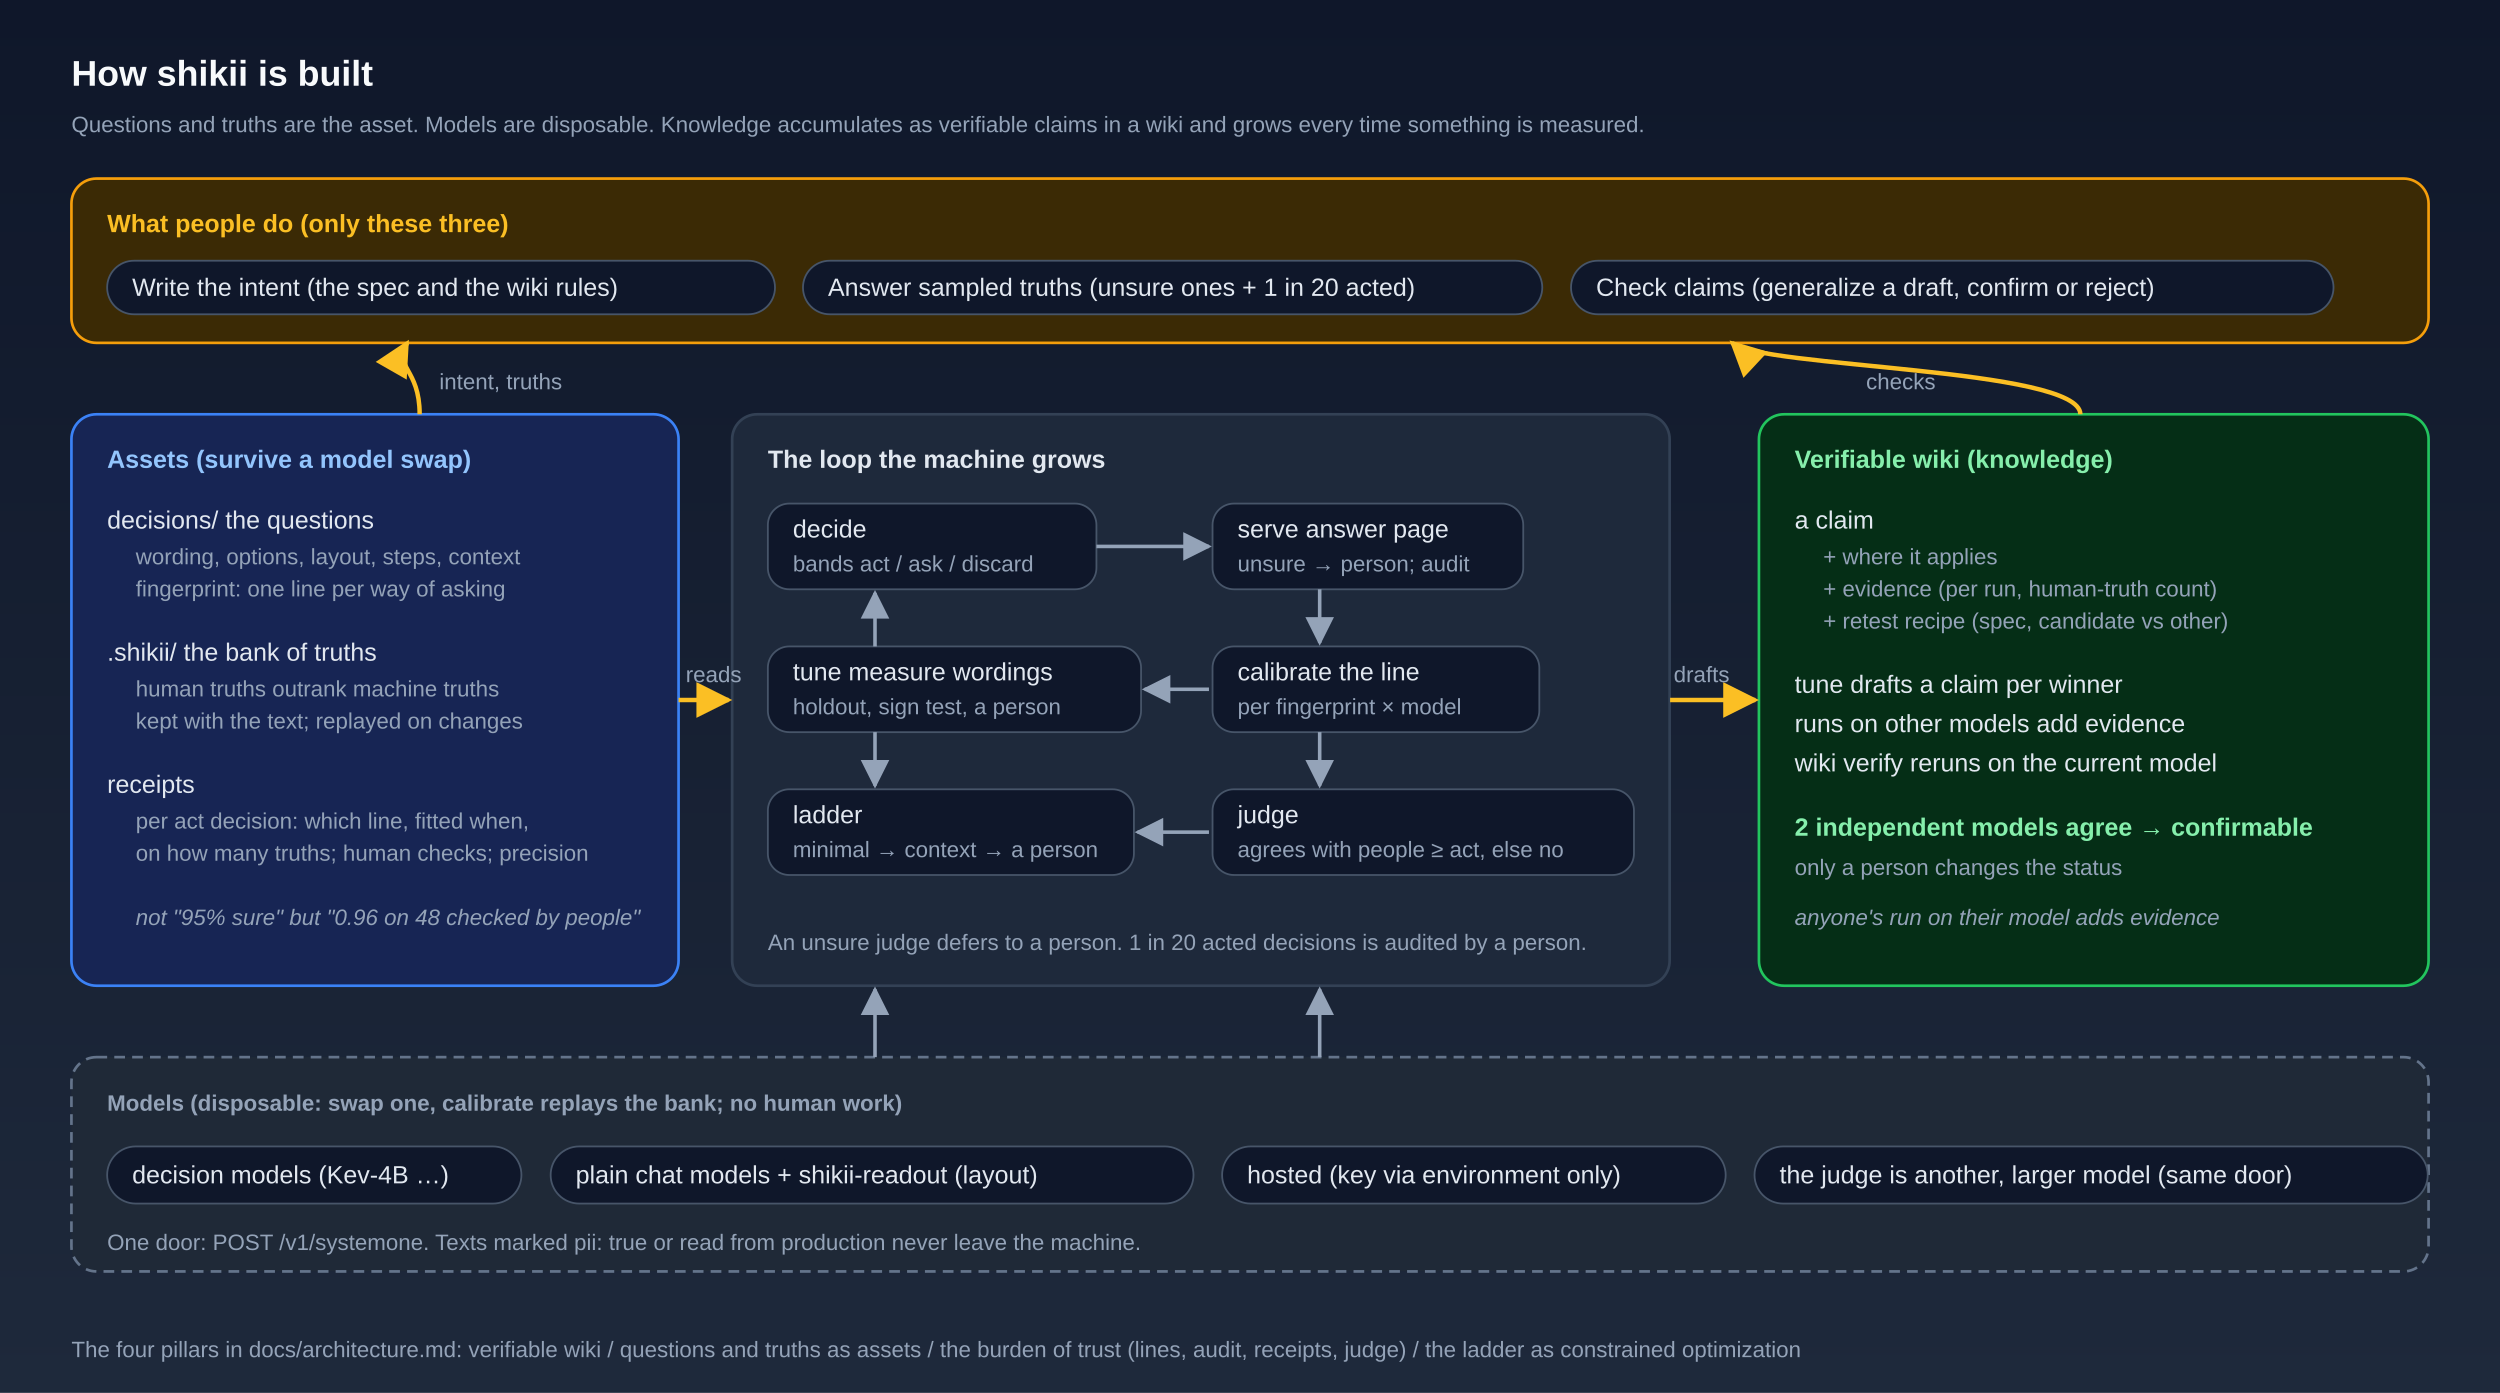
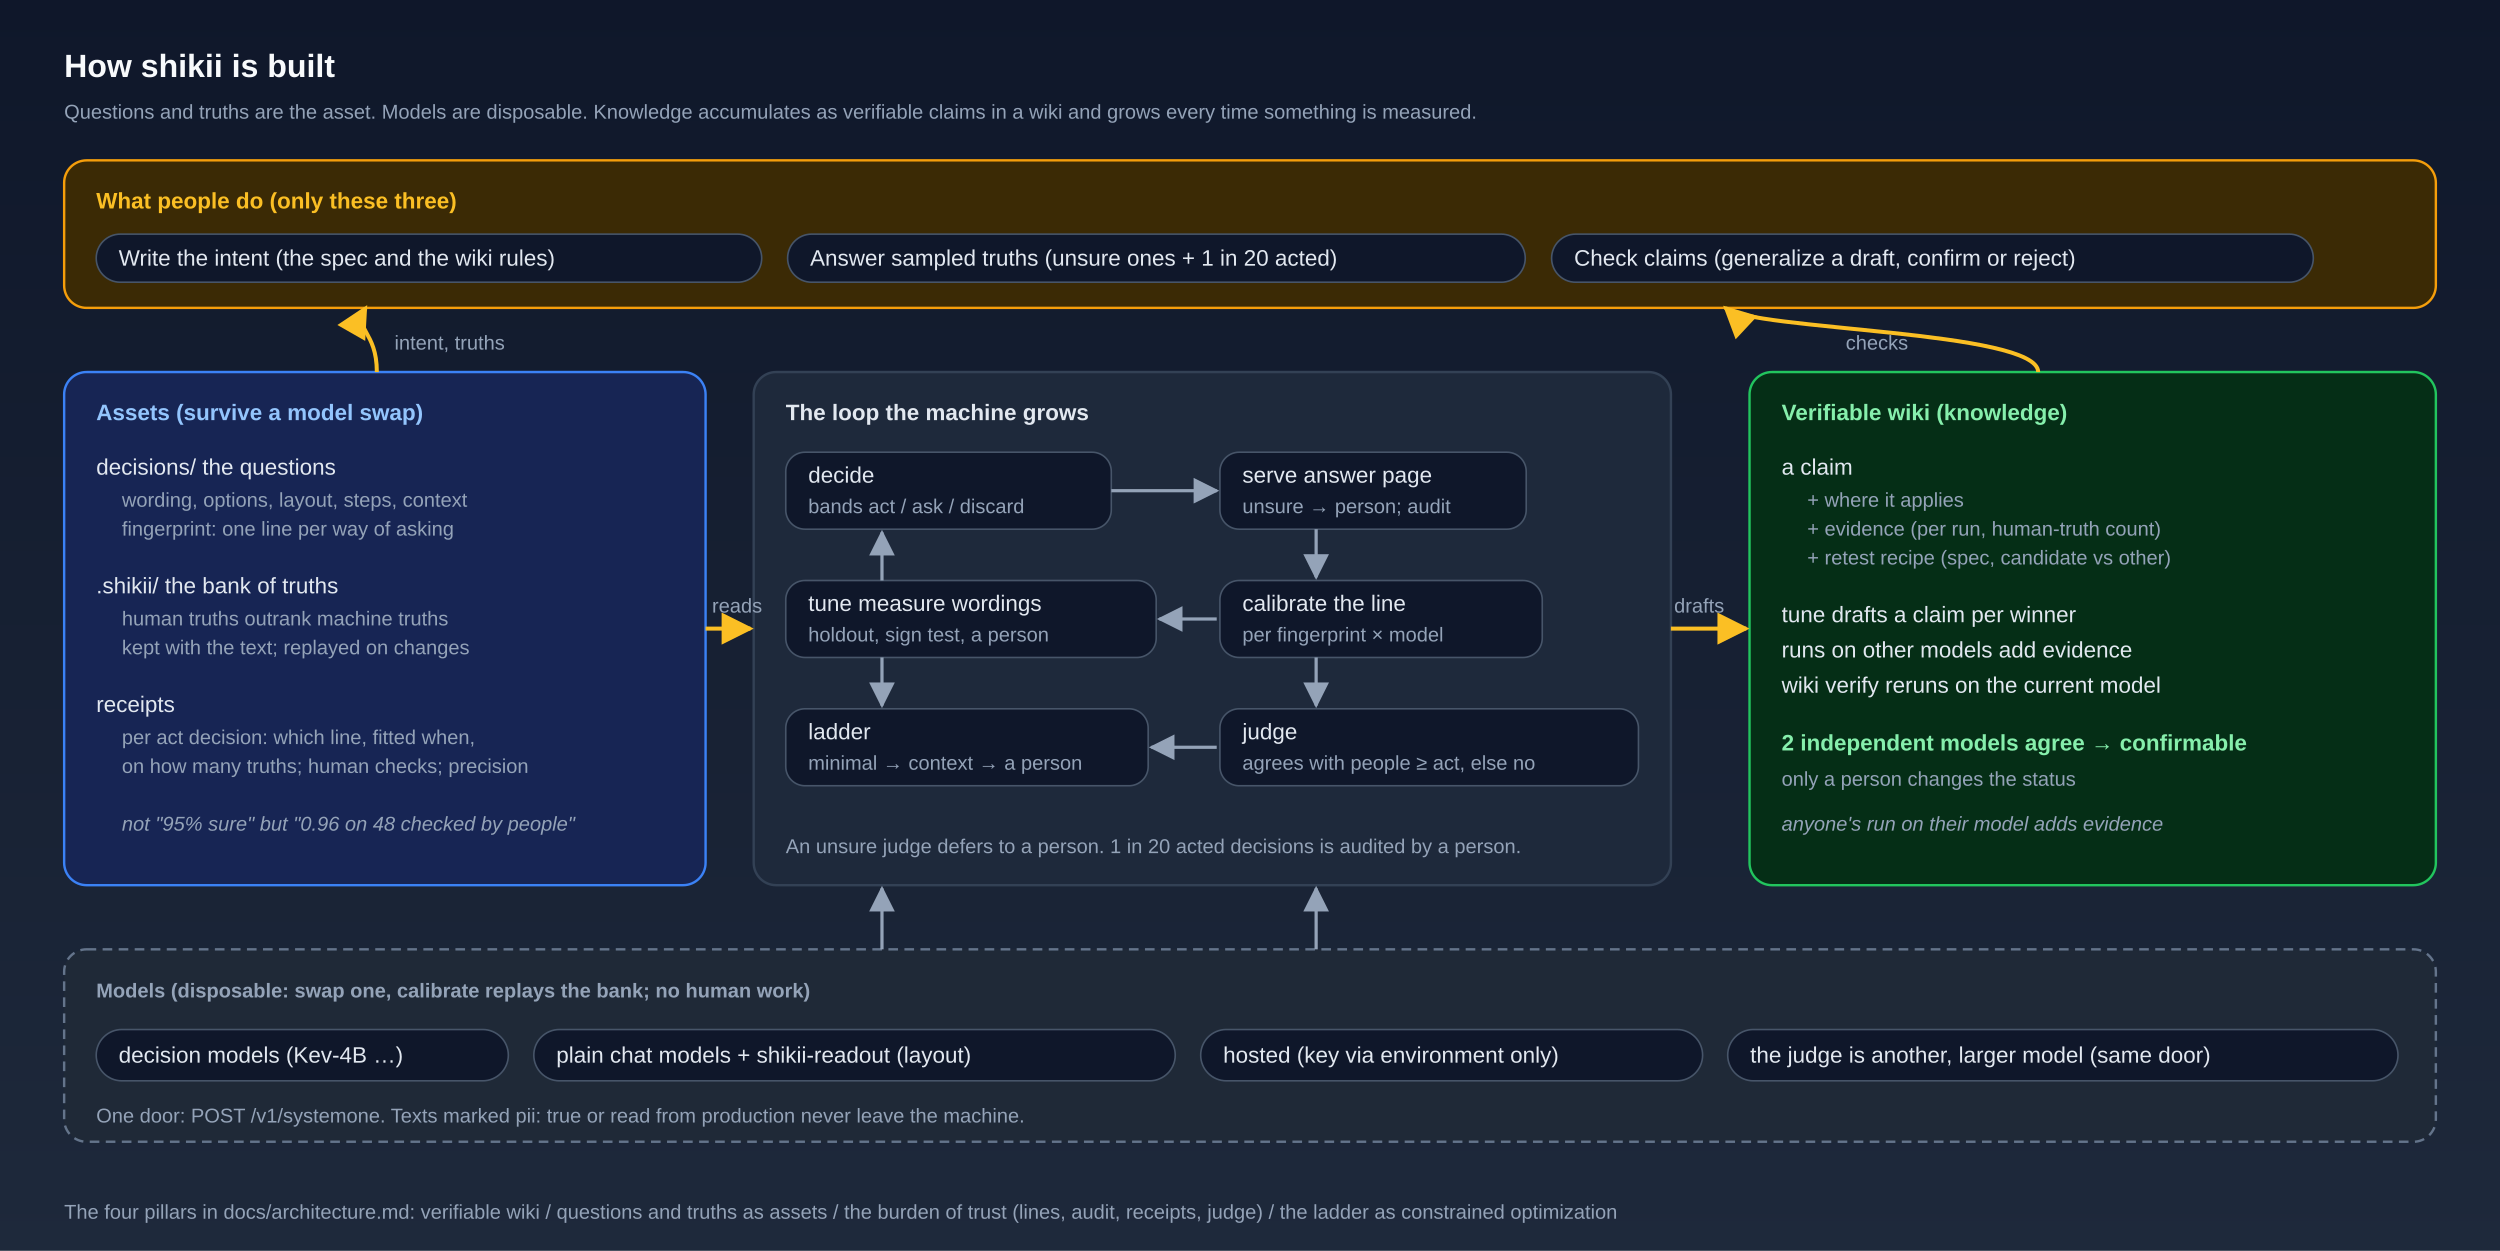
- <svg xmlns="http://www.w3.org/2000/svg" viewBox="0 0 1400 780" width="1400" height="780" font-family="-apple-system, 'Segoe UI', 'Hiragino Sans', 'Noto Sans JP', 'Helvetica Neue', Arial, sans-serif">
+ <svg xmlns="http://www.w3.org/2000/svg" viewBox="0 0 1559 780" width="1559" height="780" font-family="-apple-system, 'Segoe UI', 'Hiragino Sans', 'Noto Sans JP', 'Helvetica Neue', Arial, sans-serif">
  <defs>
    <linearGradient id="bg" x1="0" y1="0" x2="0" y2="1">
      <stop offset="0" stop-color="#0f172a" />
      <stop offset="1" stop-color="#1e293b" />
    </linearGradient>
    <marker id="arrow" viewBox="0 0 10 10" refX="9" refY="5" markerWidth="8" markerHeight="8" orient="auto-start-reverse">
      <path d="M 0 0 L 10 5 L 0 10 z" fill="#94a3b8" />
    </marker>
    <marker id="arrowAmber" viewBox="0 0 10 10" refX="9" refY="5" markerWidth="8" markerHeight="8" orient="auto-start-reverse">
      <path d="M 0 0 L 10 5 L 0 10 z" fill="#fbbf24" />
    </marker>
    <style>
.box { fill: #1e293b; stroke: #334155; stroke-width: 1.5; rx: 14; }
.asset { fill: #172554; stroke: #3b82f6; } .wiki { fill: #052e16; stroke: #22c55e; } .human { fill: #3b2a05; stroke: #f59e0b; } .model { fill: #1f2937; stroke: #64748b; stroke-dasharray: 6 4; }
.t { fill: #e2e8f0; font-size: 14px; } .h { fill: #f8fafc; font-size: 20px; font-weight: 700; } .k { fill: #94a3b8; font-size: 12.5px; }
.ac { fill: #fbbf24; font-size: 14px; font-weight: 700; } .gr { fill: #86efac; font-size: 14px; font-weight: 700; } .bl { fill: #93c5fd; font-size: 14px; font-weight: 700; }
.flow { stroke: #94a3b8; stroke-width: 2; fill: none; marker-end: url(#arrow); } .flowA { stroke: #fbbf24; stroke-width: 2.5; fill: none; marker-end: url(#arrowAmber); }
.pill { fill: #0f172a; stroke: #475569; stroke-width: 1; }
</style>
  </defs>
-   <rect width="1400" height="780" fill="url(#bg)" />
+   <rect width="1559" height="780" fill="url(#bg)" />
  <text x="40" y="48" class="h" font-size="26">How shikii is built</text>
  <text x="40" y="74" class="k" font-size="14">Questions and truths are the asset. Models are disposable. Knowledge accumulates as verifiable claims in a wiki and grows every time something is measured.</text>
-   <rect x="40" y="100" width="1320" height="92" class="box human" />
+   <rect x="40" y="100" width="1479" height="92" class="box human" />
  <text x="60" y="130" class="ac" font-size="15">What people do (only these three)</text>
-   <rect x="60" y="146" width="374" height="30" rx="15" ry="15" class="pill" />
+   <rect x="60" y="146" width="415" height="30" rx="15" ry="15" class="pill" />
  <text x="74" y="165.68" class="t" font-size="13">Write the intent (the spec and the wiki rules)</text>
-   <rect x="449.67" y="146" width="414" height="30" rx="15" ry="15" class="pill" />
-   <text x="463.67" y="165.68" class="t" font-size="13">Answer sampled truths (unsure ones + 1 in 20 acted)</text>
-   <rect x="879.77" y="146" width="427" height="30" rx="15" ry="15" class="pill" />
-   <text x="893.77" y="165.68" class="t" font-size="13">Check claims (generalize a draft, confirm or reject)</text>
-   <rect x="40" y="232" width="340" height="320" class="box asset" />
+   <rect x="491.15" y="146" width="460" height="30" rx="15" ry="15" class="pill" />
+   <text x="505.15" y="165.68" class="t" font-size="13">Answer sampled truths (unsure ones + 1 in 20 acted)</text>
+   <rect x="967.582" y="146" width="475" height="30" rx="15" ry="15" class="pill" />
+   <text x="981.582" y="165.68" class="t" font-size="13">Check claims (generalize a draft, confirm or reject)</text>
+   <rect x="40" y="232" width="400" height="320" class="box asset" />
  <text x="60" y="262" class="bl" font-size="15">Assets (survive a model swap)</text>
  <text x="60" y="296" class="t">decisions/  the questions</text>
-   <text x="76" y="316" class="k" font-size="12">wording, options, layout, steps, context</text>
+   <text x="76" y="316" class="k">wording, options, layout, steps, context</text>
  <text x="76" y="334" class="k">fingerprint: one line per way of asking</text>
  <text x="60" y="370" class="t">.shikii/  the bank of truths</text>
  <text x="76" y="390" class="k">human truths outrank machine truths</text>
  <text x="76" y="408" class="k">kept with the text; replayed on changes</text>
  <text x="60" y="444" class="t">receipts</text>
-   <text x="76" y="464" class="k" font-size="12">per act decision: which line, fitted when,</text>
+   <text x="76" y="464" class="k">per act decision: which line, fitted when,</text>
  <text x="76" y="482" class="k" font-size="12">on how many truths; human checks; precision</text>
-   <text x="76" y="518" class="k" font-size="12" font-style="italic">not "95% sure" but "0.96 on 48 checked by people"</text>
-   <rect x="410" y="232" width="525" height="320" class="box" />
-   <text x="430" y="262" class="t" font-size="15" font-weight="700">The loop the machine grows</text>
-   <rect x="430" y="282" width="184" height="48" rx="12" ry="12" class="pill" />
-   <text x="444" y="301" class="t" font-size="14">decide</text>
-   <text x="444" y="320" class="k" font-size="11">bands act / ask / discard</text>
-   <rect x="679.02" y="282" width="174" height="48" rx="12" ry="12" class="pill" />
-   <text x="693.02" y="301" class="t" font-size="14">serve  answer page</text>
-   <text x="693.02" y="320" class="k" font-size="11">unsure → person; audit</text>
-   <rect x="679.02" y="362" width="183" height="48" rx="12" ry="12" class="pill" />
-   <text x="693.02" y="381" class="t" font-size="14">calibrate  the line</text>
-   <text x="693.02" y="400" class="k" font-size="11">per fingerprint × model</text>
-   <rect x="430" y="362" width="209" height="48" rx="12" ry="12" class="pill" />
-   <text x="444" y="381" class="t" font-size="14">tune  measure wordings</text>
-   <text x="444" y="400" class="k" font-size="11">holdout, sign test, a person</text>
-   <rect x="430" y="442" width="205" height="48" rx="12" ry="12" class="pill" />
-   <text x="444" y="461" class="t" font-size="14">ladder</text>
-   <text x="444" y="480" class="k" font-size="11">minimal → context → a person</text>
-   <rect x="679.02" y="442" width="236" height="48" rx="12" ry="12" class="pill" />
-   <text x="693.02" y="461" class="t" font-size="14">judge</text>
-   <text x="693.02" y="480" class="k" font-size="11">agrees with people ≥ act, else no</text>
-   <path d="M 614 306 L 677.02 306" class="flow" />
-   <path d="M 739.02 330 L 739.02 360" class="flow" />
-   <path d="M 677.02 386 L 641 386" class="flow" />
-   <path d="M 635 466 L 635 466" class="flow" style="display:none" />
-   <path d="M 490 362 L 490 332" class="flow" />
-   <path d="M 490 410 L 490 440" class="flow" />
-   <path d="M 739.02 410 L 739.02 440" class="flow" />
-   <path d="M 677.02 466 L 637 466" class="flow" />
-   <text x="430" y="532" class="k" font-size="11.5">An unsure judge defers to a person. 1 in 20 acted decisions is audited by a person.</text>
-   <rect x="985" y="232" width="375" height="320" class="box wiki" />
-   <text x="1005" y="262" class="gr" font-size="15">Verifiable wiki (knowledge)</text>
-   <text x="1005" y="296" class="t">a claim</text>
-   <text x="1021" y="316" class="k">+ where it applies</text>
-   <text x="1021" y="334" class="k">+ evidence (per run, human-truth count)</text>
-   <text x="1021" y="352" class="k">+ retest recipe (spec, candidate vs other)</text>
-   <text x="1005" y="388" class="t">tune drafts a claim per winner</text>
-   <text x="1005" y="410" class="t">runs on other models add evidence</text>
-   <text x="1005" y="432" class="t">wiki verify reruns on the current model</text>
-   <text x="1005" y="468" class="gr" font-size="12.5">2 independent models agree → confirmable</text>
-   <text x="1005" y="490" class="k">only a person changes the status</text>
-   <text x="1005" y="518" class="k" font-style="italic">anyone's run on their model adds evidence</text>
-   <path d="M 380 392 L 408 392" class="flowA" />
-   <text x="384" y="382" class="k" font-size="10.5">reads</text>
-   <path d="M 935.25 392 L 983 392" class="flowA" />
-   <text x="937.25" y="382" class="k" font-size="10.5">drafts</text>
-   <path d="M 1165 232 C 1165 206, 985 206, 970 192" class="flowA" />
-   <text x="1045" y="218" class="k" font-size="11">checks</text>
+   <text x="76" y="518" class="k" font-size="12" textLength="348" lengthAdjust="spacingAndGlyphs" font-style="italic">not "95% sure" but "0.96 on 48 checked by people"</text>
+   <rect x="470" y="232" width="572" height="320" class="box" />
+   <text x="490" y="262" class="t" font-size="15" font-weight="700">The loop the machine grows</text>
+   <rect x="490" y="282" width="203" height="48" rx="12" ry="12" class="pill" />
+   <text x="504" y="301" class="t" font-size="14">decide</text>
+   <text x="504" y="320" class="k" font-size="11">bands act / ask / discard</text>
+   <rect x="760.742" y="282" width="191" height="48" rx="12" ry="12" class="pill" />
+   <text x="774.742" y="301" class="t" font-size="14">serve  answer page</text>
+   <text x="774.742" y="320" class="k" font-size="11">unsure → person; audit</text>
+   <rect x="760.742" y="362" width="201" height="48" rx="12" ry="12" class="pill" />
+   <text x="774.742" y="381" class="t" font-size="14">calibrate  the line</text>
+   <text x="774.742" y="400" class="k" font-size="11">per fingerprint × model</text>
+   <rect x="490" y="362" width="231" height="48" rx="12" ry="12" class="pill" />
+   <text x="504" y="381" class="t" font-size="14">tune  measure wordings</text>
+   <text x="504" y="400" class="k" font-size="11">holdout, sign test, a person</text>
+   <rect x="490" y="442" width="226" height="48" rx="12" ry="12" class="pill" />
+   <text x="504" y="461" class="t" font-size="14">ladder</text>
+   <text x="504" y="480" class="k" font-size="11">minimal → context → a person</text>
+   <rect x="760.742" y="442" width="261" height="48" rx="12" ry="12" class="pill" />
+   <text x="774.742" y="461" class="t" font-size="14">judge</text>
+   <text x="774.742" y="480" class="k" font-size="11">agrees with people ≥ act, else no</text>
+   <path d="M 693 306 L 758.742 306" class="flow" />
+   <path d="M 820.742 330 L 820.742 360" class="flow" />
+   <path d="M 758.742 386 L 723 386" class="flow" />
+   <path d="M 716 466 L 716 466" class="flow" style="display:none" />
+   <path d="M 550 362 L 550 332" class="flow" />
+   <path d="M 550 410 L 550 440" class="flow" />
+   <path d="M 820.742 410 L 820.742 440" class="flow" />
+   <path d="M 758.742 466 L 718 466" class="flow" />
+   <text x="490" y="532" class="k" font-size="11.5" textLength="536" lengthAdjust="spacingAndGlyphs">An unsure judge defers to a person. 1 in 20 acted decisions is audited by a person.</text>
+   <rect x="1091" y="232" width="428" height="320" class="box wiki" />
+   <text x="1111" y="262" class="gr" font-size="15">Verifiable wiki (knowledge)</text>
+   <text x="1111" y="296" class="t">a claim</text>
+   <text x="1127" y="316" class="k">+ where it applies</text>
+   <text x="1127" y="334" class="k">+ evidence (per run, human-truth count)</text>
+   <text x="1127" y="352" class="k">+ retest recipe (spec, candidate vs other)</text>
+   <text x="1111" y="388" class="t">tune drafts a claim per winner</text>
+   <text x="1111" y="410" class="t">runs on other models add evidence</text>
+   <text x="1111" y="432" class="t">wiki verify reruns on the current model</text>
+   <text x="1111" y="468" class="gr">2 independent models agree → confirmable</text>
+   <text x="1111" y="490" class="k">only a person changes the status</text>
+   <text x="1111" y="518" class="k" font-style="italic">anyone's run on their model adds evidence</text>
+   <path d="M 440 392 L 468 392" class="flowA" />
+   <text x="444" y="382" class="k" font-size="10.5">reads</text>
+   <path d="M 1041.96 392 L 1089 392" class="flowA" />
+   <text x="1043.96" y="382" class="k" font-size="10.5">drafts</text>
+   <path d="M 1271 232 C 1271 206, 1091 206, 1076 192" class="flowA" />
+   <text x="1151" y="218" class="k" font-size="11">checks</text>
  <path d="M 235 232 C 235 206, 220 206, 228 192" class="flowA" />
  <text x="246" y="218" class="k" font-size="11">intent, truths</text>
-   <rect x="40" y="592" width="1320" height="120" class="box model" />
+   <rect x="40" y="592" width="1479" height="120" class="box model" />
  <text x="60" y="622" class="k" font-size="15" fill="#cbd5e1" font-weight="700">Models (disposable: swap one, calibrate replays the bank; no human work)</text>
-   <rect x="60" y="642" width="232" height="32" rx="16" ry="16" class="pill" />
+   <rect x="60" y="642" width="257" height="32" rx="16" ry="16" class="pill" />
  <text x="74" y="662.68" class="t" font-size="13">decision models (Kev-4B …)</text>
-   <rect x="308.36" y="642" width="360" height="32" rx="16" ry="16" class="pill" />
-   <text x="322.36" y="662.68" class="t" font-size="13">plain chat models + shikii-readout (layout)</text>
-   <rect x="684.38" y="642" width="282" height="32" rx="16" ry="16" class="pill" />
-   <text x="698.38" y="662.68" class="t" font-size="13">hosted (key via environment only)</text>
-   <rect x="982.53" y="642" width="377" height="32" rx="16" ry="16" class="pill" />
-   <text x="996.53" y="662.68" class="t" font-size="13">the judge is another, larger model (same door)</text>
+   <rect x="332.883" y="642" width="400" height="32" rx="16" ry="16" class="pill" />
+   <text x="346.883" y="662.68" class="t" font-size="13">plain chat models + shikii-readout (layout)</text>
+   <rect x="748.746" y="642" width="313" height="32" rx="16" ry="16" class="pill" />
+   <text x="762.746" y="662.68" class="t" font-size="13">hosted (key via environment only)</text>
+   <rect x="1077.394" y="642" width="418" height="32" rx="16" ry="16" class="pill" />
+   <text x="1091.394" y="662.68" class="t" font-size="13">the judge is another, larger model (same door)</text>
  <text x="60" y="700" class="k">One door: POST /v1/systemone. Texts marked pii: true or read from production never leave the machine.</text>
-   <path d="M 490 592 L 490 554" class="flow" />
-   <path d="M 739.02 592 L 739.02 554" class="flow" />
+   <path d="M 550 592 L 550 554" class="flow" />
+   <path d="M 820.742 592 L 820.742 554" class="flow" />
  <text x="40" y="760" class="k" font-size="12">The four pillars in docs/architecture.md: verifiable wiki / questions and truths as assets / the burden of trust (lines, audit, receipts, judge) / the ladder as constrained optimization</text>
</svg>
